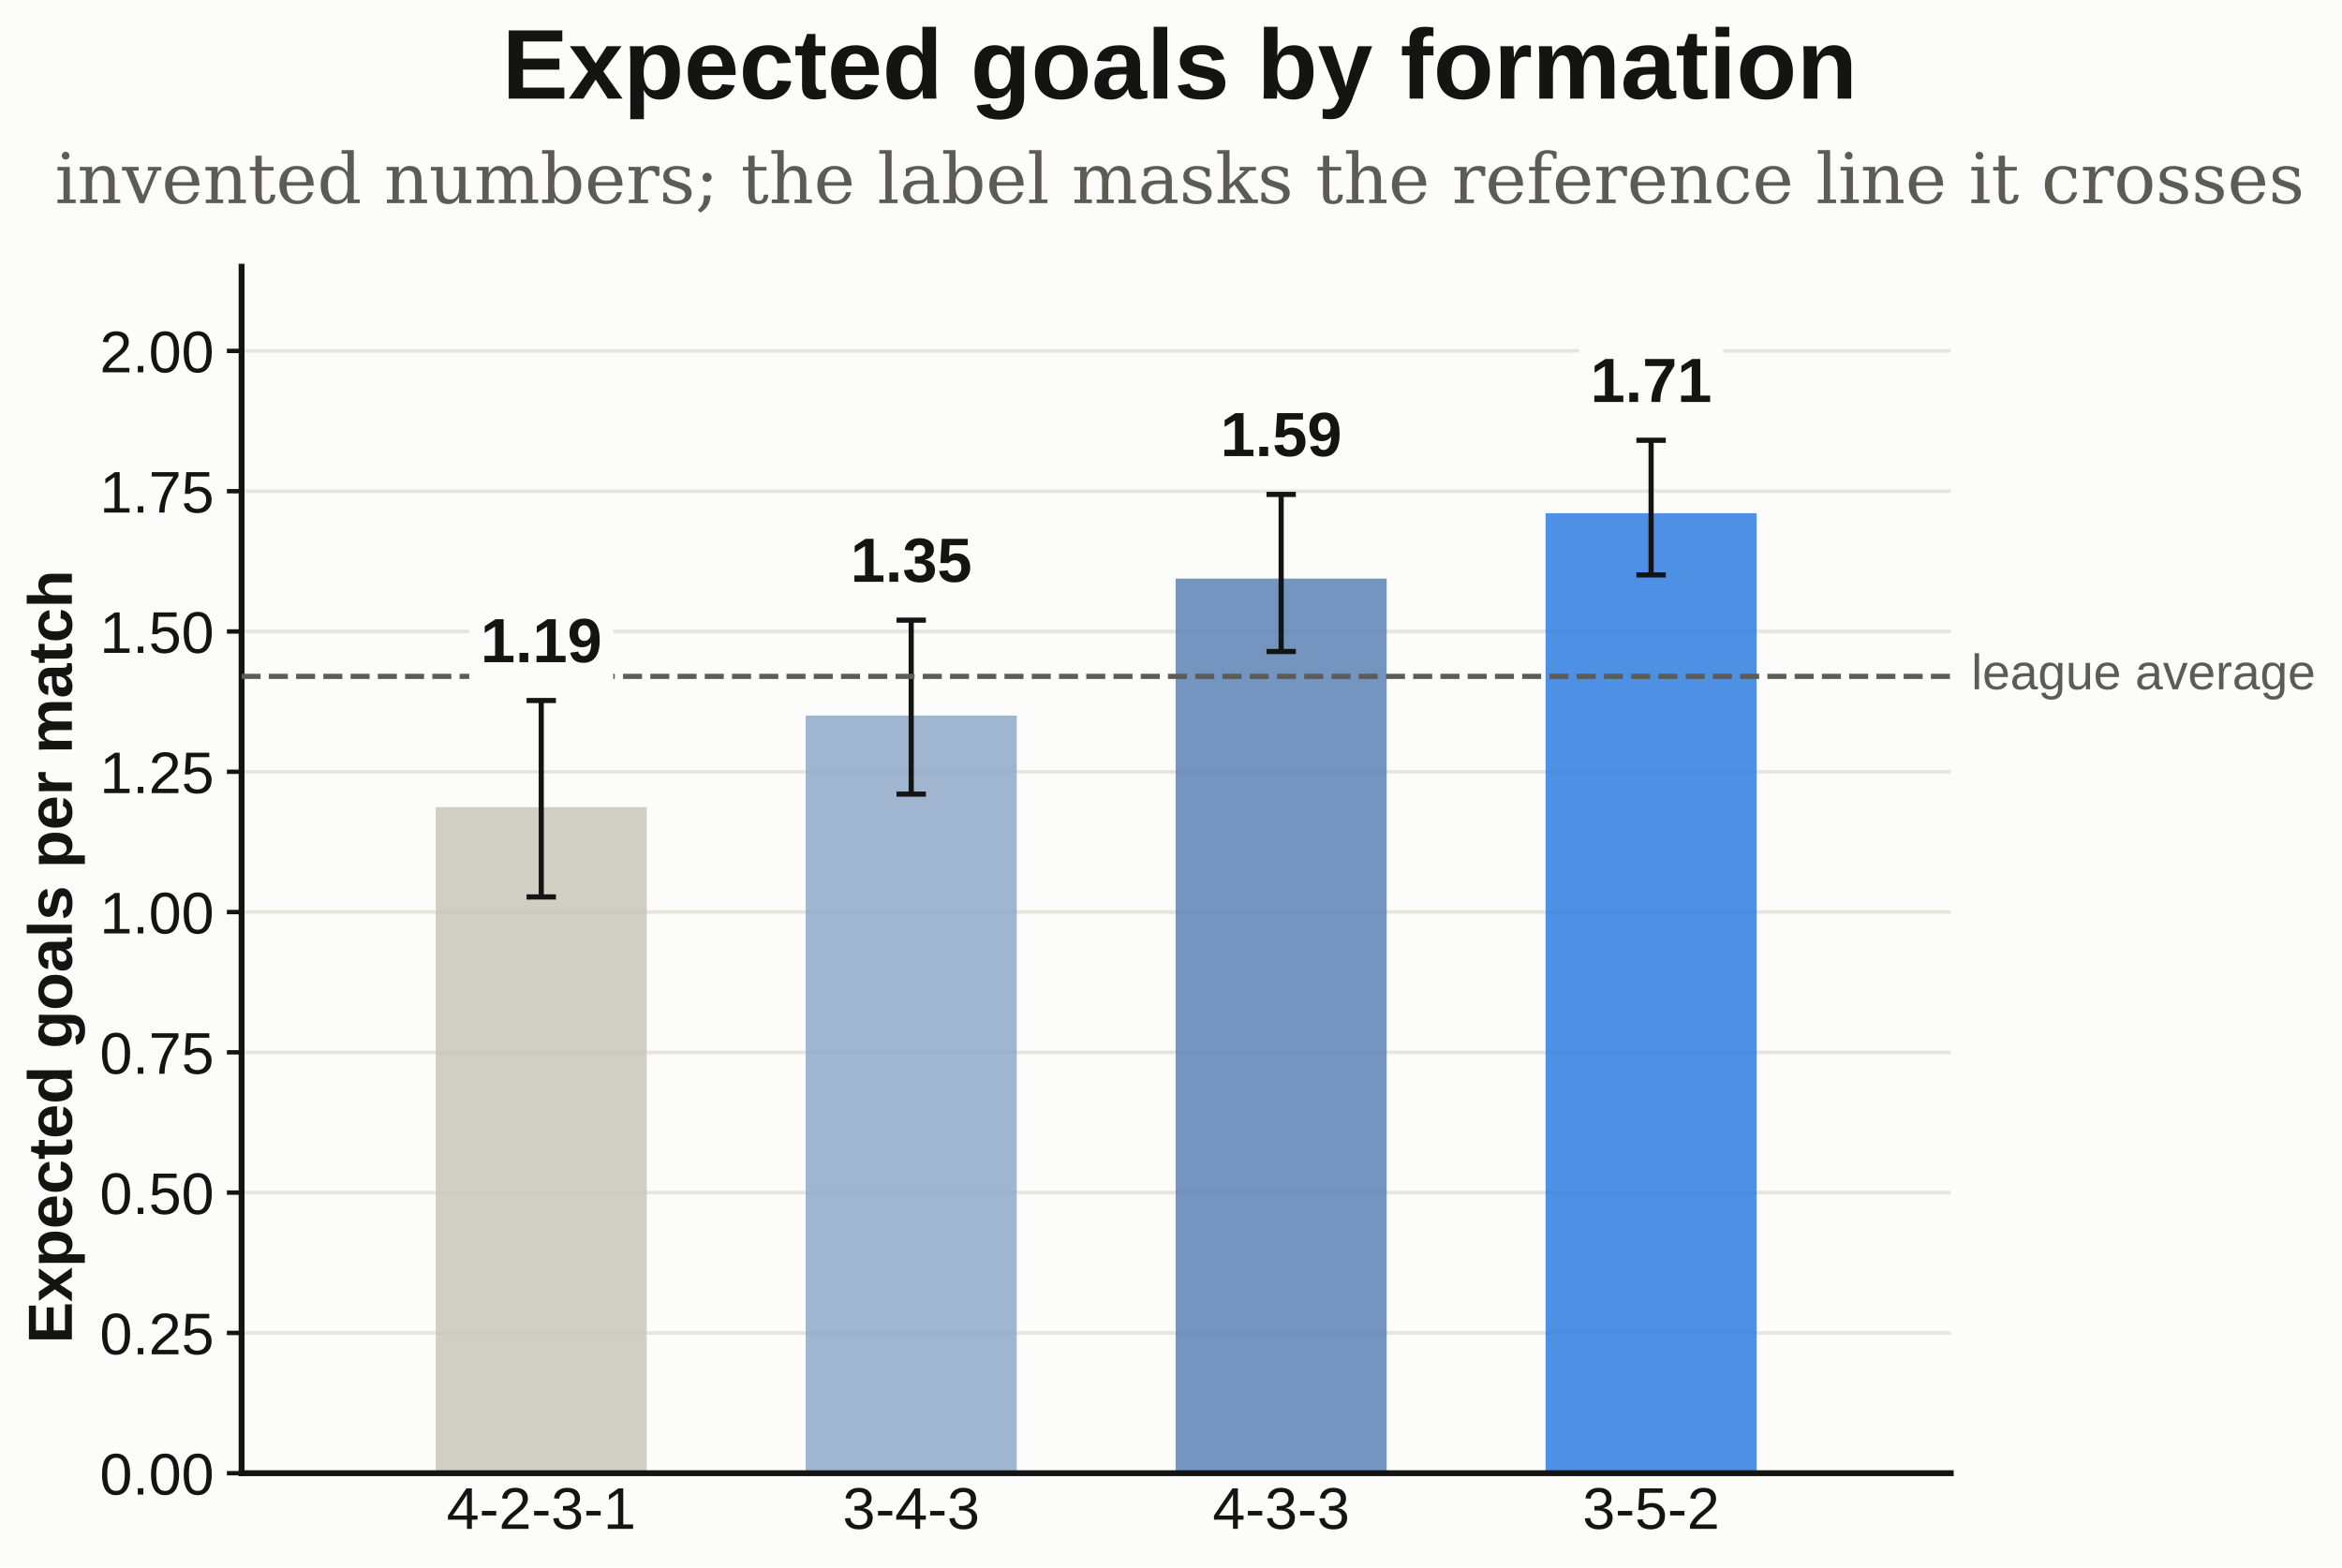
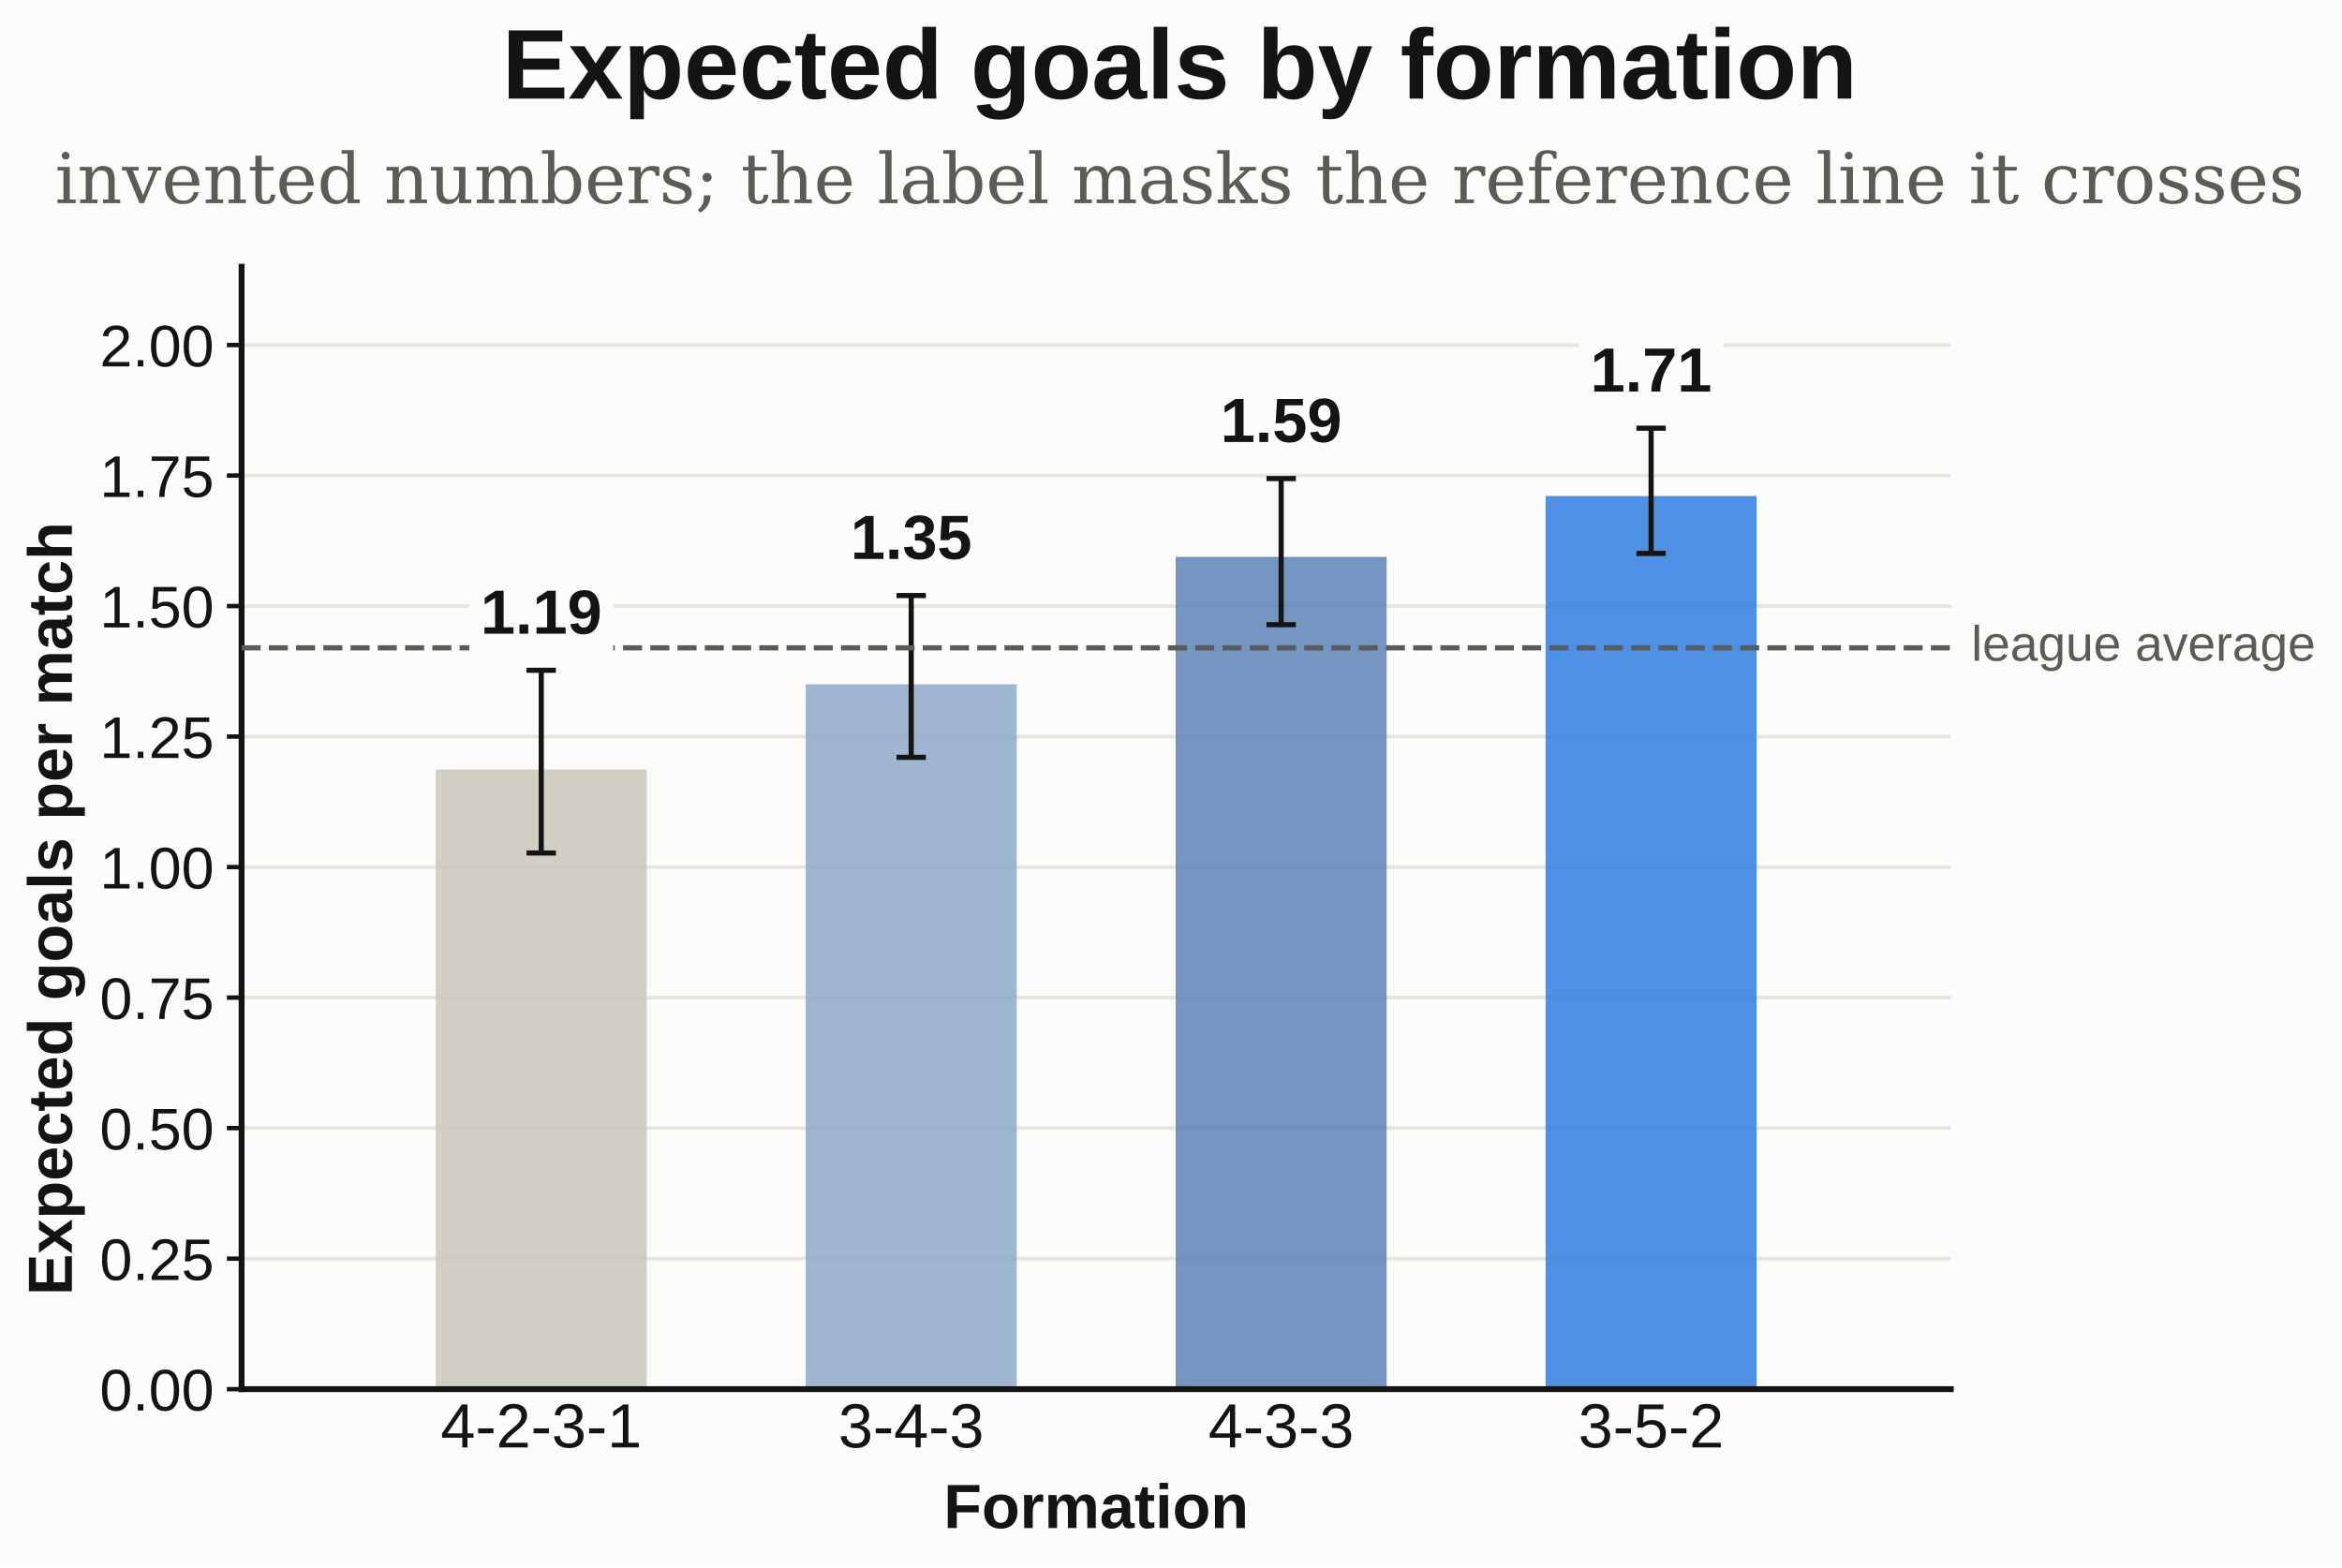
<svg xmlns="http://www.w3.org/2000/svg" xmlns:xlink="http://www.w3.org/1999/xlink" width="637.792pt" height="426.96pt" viewBox="0 0 637.792 426.96" version="1.1">
  <defs>
    <style type="text/css">*{stroke-linejoin: round; stroke-linecap: butt}</style>
  </defs>
  <g id="figure_1">
    <g id="patch_1">
      <path d="M 0 426.96  L 637.792 426.96  L 637.792 0  L 0 0  z " style="fill: #fcfcfa" />
    </g>
    <g id="axes_1">
      <g id="patch_2">
-         <path d="M 65.792 401.244  L 531.249 401.244  L 531.249 72.648  L 65.792 72.648  z " style="fill: #fcfcfa" />
+         <path d="M 65.792 378.352  L 531.249 378.352  L 531.249 72.648  L 65.792 72.648  z " style="fill: #fcfcfa" />
      </g>
      <g id="matplotlib.axis_1">
        <g id="xtick_1">
          <g id="line2d_1" />
          <g id="text_1">
-             <text style="font-size: 16px; font-family: 'Arial', 'Verdana', 'DejaVu Sans', sans-serif; text-anchor: middle; fill: #141413" x="147.398" y="416.393" transform="rotate(-0 147.3981 416.3928)">4-2-3-1</text>
+             <text style="font-size: 17px; font-family: 'Arial', 'Verdana', 'DejaVu Sans', sans-serif; text-anchor: middle; fill: #141413" x="147.398" y="394.228" transform="rotate(-0 147.3981 394.2283)">4-2-3-1</text>
          </g>
        </g>
        <g id="xtick_2">
          <g id="line2d_2" />
          <g id="text_2">
-             <text style="font-size: 16px; font-family: 'Arial', 'Verdana', 'DejaVu Sans', sans-serif; text-anchor: middle; fill: #141413" x="248.146" y="416.393" transform="rotate(-0 248.1464 416.3928)">3-4-3</text>
+             <text style="font-size: 17px; font-family: 'Arial', 'Verdana', 'DejaVu Sans', sans-serif; text-anchor: middle; fill: #141413" x="248.146" y="394.228" transform="rotate(-0 248.1464 394.2283)">3-4-3</text>
          </g>
        </g>
        <g id="xtick_3">
          <g id="line2d_3" />
          <g id="text_3">
-             <text style="font-size: 16px; font-family: 'Arial', 'Verdana', 'DejaVu Sans', sans-serif; text-anchor: middle; fill: #141413" x="348.895" y="416.393" transform="rotate(-0 348.8947 416.3928)">4-3-3</text>
+             <text style="font-size: 17px; font-family: 'Arial', 'Verdana', 'DejaVu Sans', sans-serif; text-anchor: middle; fill: #141413" x="348.895" y="394.228" transform="rotate(-0 348.8947 394.2283)">4-3-3</text>
          </g>
        </g>
        <g id="xtick_4">
          <g id="line2d_4" />
          <g id="text_4">
-             <text style="font-size: 16px; font-family: 'Arial', 'Verdana', 'DejaVu Sans', sans-serif; text-anchor: middle; fill: #141413" x="449.643" y="416.393" transform="rotate(-0 449.6429 416.3928)">3-5-2</text>
-           </g>
+             <text style="font-size: 17px; font-family: 'Arial', 'Verdana', 'DejaVu Sans', sans-serif; text-anchor: middle; fill: #141413" x="449.643" y="394.228" transform="rotate(-0 449.6429 394.2283)">3-5-2</text>
+           </g>
+         </g>
+         <g id="text_5">
+           <text style="font-weight: 700; font-size: 17px; font-family: 'Arial', 'Verdana', 'DejaVu Sans', sans-serif; text-anchor: middle; fill: #141413" x="298.521" y="416.182" transform="rotate(-0 298.5205 416.1824)">Formation</text>
        </g>
      </g>
      <g id="matplotlib.axis_2">
        <g id="ytick_1">
          <g id="line2d_5">
-             <path d="M 65.792 401.244  L 531.249 401.244  " clip-path="url(#p3dadb77d4f)" style="fill: none; stroke: #e7e5dd; stroke-linecap: square" />
+             <path d="M 65.792 378.352  L 531.249 378.352  " clip-path="url(#p079cf9a057)" style="fill: none; stroke: #e7e5dd; stroke-linecap: square" />
          </g>
          <g id="line2d_6">
            <defs>
              <path id="m5bc738e78b" d="M 0 0  L -4 0  " style="stroke: #141413; stroke-width: 1.2" />
            </defs>
            <g>
-               <use xlink:href="#m5bc738e78b" x="65.792" y="401.244" style="fill: #141413; stroke: #141413; stroke-width: 1.2" />
-             </g>
-           </g>
-           <g id="text_5">
-             <text style="font-size: 16px; font-family: 'Arial', 'Verdana', 'DejaVu Sans', sans-serif; text-anchor: end; fill: #141413" x="58.292" y="407.069" transform="rotate(-0 58.29193 407.0686)">0.00</text>
+               <use xlink:href="#m5bc738e78b" x="65.792" y="378.352" style="fill: #141413; stroke: #141413; stroke-width: 1.2" />
+             </g>
+           </g>
+           <g id="text_6">
+             <text style="font-size: 16px; font-family: 'Arial', 'Verdana', 'DejaVu Sans', sans-serif; text-anchor: end; fill: #141413" x="58.292" y="384.176" transform="rotate(-0 58.29193 384.176)">0.00</text>
          </g>
        </g>
        <g id="ytick_2">
          <g id="line2d_7">
-             <path d="M 65.792 363.035  L 531.249 363.035  " clip-path="url(#p3dadb77d4f)" style="fill: none; stroke: #e7e5dd; stroke-linecap: square" />
+             <path d="M 65.792 342.805  L 531.249 342.805  " clip-path="url(#p079cf9a057)" style="fill: none; stroke: #e7e5dd; stroke-linecap: square" />
          </g>
          <g id="line2d_8">
            <g>
-               <use xlink:href="#m5bc738e78b" x="65.792" y="363.035" style="fill: #141413; stroke: #141413; stroke-width: 1.2" />
-             </g>
-           </g>
-           <g id="text_6">
-             <text style="font-size: 16px; font-family: 'Arial', 'Verdana', 'DejaVu Sans', sans-serif; text-anchor: end; fill: #141413" x="58.292" y="368.86" transform="rotate(-0 58.29193 368.8597)">0.25</text>
+               <use xlink:href="#m5bc738e78b" x="65.792" y="342.805" style="fill: #141413; stroke: #141413; stroke-width: 1.2" />
+             </g>
+           </g>
+           <g id="text_7">
+             <text style="font-size: 16px; font-family: 'Arial', 'Verdana', 'DejaVu Sans', sans-serif; text-anchor: end; fill: #141413" x="58.292" y="348.629" transform="rotate(-0 58.29193 348.6291)">0.25</text>
          </g>
        </g>
        <g id="ytick_3">
          <g id="line2d_9">
-             <path d="M 65.792 324.827  L 531.249 324.827  " clip-path="url(#p3dadb77d4f)" style="fill: none; stroke: #e7e5dd; stroke-linecap: square" />
+             <path d="M 65.792 307.258  L 531.249 307.258  " clip-path="url(#p079cf9a057)" style="fill: none; stroke: #e7e5dd; stroke-linecap: square" />
          </g>
          <g id="line2d_10">
            <g>
-               <use xlink:href="#m5bc738e78b" x="65.792" y="324.827" style="fill: #141413; stroke: #141413; stroke-width: 1.2" />
-             </g>
-           </g>
-           <g id="text_7">
-             <text style="font-size: 16px; font-family: 'Arial', 'Verdana', 'DejaVu Sans', sans-serif; text-anchor: end; fill: #141413" x="58.292" y="330.651" transform="rotate(-0 58.29193 330.6508)">0.50</text>
+               <use xlink:href="#m5bc738e78b" x="65.792" y="307.258" style="fill: #141413; stroke: #141413; stroke-width: 1.2" />
+             </g>
+           </g>
+           <g id="text_8">
+             <text style="font-size: 16px; font-family: 'Arial', 'Verdana', 'DejaVu Sans', sans-serif; text-anchor: end; fill: #141413" x="58.292" y="313.082" transform="rotate(-0 58.29193 313.0821)">0.50</text>
          </g>
        </g>
        <g id="ytick_4">
          <g id="line2d_11">
-             <path d="M 65.792 286.618  L 531.249 286.618  " clip-path="url(#p3dadb77d4f)" style="fill: none; stroke: #e7e5dd; stroke-linecap: square" />
+             <path d="M 65.792 271.711  L 531.249 271.711  " clip-path="url(#p079cf9a057)" style="fill: none; stroke: #e7e5dd; stroke-linecap: square" />
          </g>
          <g id="line2d_12">
            <g>
-               <use xlink:href="#m5bc738e78b" x="65.792" y="286.618" style="fill: #141413; stroke: #141413; stroke-width: 1.2" />
-             </g>
-           </g>
-           <g id="text_8">
-             <text style="font-size: 16px; font-family: 'Arial', 'Verdana', 'DejaVu Sans', sans-serif; text-anchor: end; fill: #141413" x="58.292" y="292.442" transform="rotate(-0 58.29193 292.442)">0.75</text>
+               <use xlink:href="#m5bc738e78b" x="65.792" y="271.711" style="fill: #141413; stroke: #141413; stroke-width: 1.2" />
+             </g>
+           </g>
+           <g id="text_9">
+             <text style="font-size: 16px; font-family: 'Arial', 'Verdana', 'DejaVu Sans', sans-serif; text-anchor: end; fill: #141413" x="58.292" y="277.535" transform="rotate(-0 58.29193 277.5352)">0.75</text>
          </g>
        </g>
        <g id="ytick_5">
          <g id="line2d_13">
-             <path d="M 65.792 248.409  L 531.249 248.409  " clip-path="url(#p3dadb77d4f)" style="fill: none; stroke: #e7e5dd; stroke-linecap: square" />
+             <path d="M 65.792 236.164  L 531.249 236.164  " clip-path="url(#p079cf9a057)" style="fill: none; stroke: #e7e5dd; stroke-linecap: square" />
          </g>
          <g id="line2d_14">
            <g>
-               <use xlink:href="#m5bc738e78b" x="65.792" y="248.409" style="fill: #141413; stroke: #141413; stroke-width: 1.2" />
-             </g>
-           </g>
-           <g id="text_9">
-             <text style="font-size: 16px; font-family: 'Arial', 'Verdana', 'DejaVu Sans', sans-serif; text-anchor: end; fill: #141413" x="58.292" y="254.233" transform="rotate(-0 58.29193 254.2331)">1.00</text>
+               <use xlink:href="#m5bc738e78b" x="65.792" y="236.164" style="fill: #141413; stroke: #141413; stroke-width: 1.2" />
+             </g>
+           </g>
+           <g id="text_10">
+             <text style="font-size: 16px; font-family: 'Arial', 'Verdana', 'DejaVu Sans', sans-serif; text-anchor: end; fill: #141413" x="58.292" y="241.988" transform="rotate(-0 58.29193 241.9882)">1.00</text>
          </g>
        </g>
        <g id="ytick_6">
          <g id="line2d_15">
-             <path d="M 65.792 210.2  L 531.249 210.2  " clip-path="url(#p3dadb77d4f)" style="fill: none; stroke: #e7e5dd; stroke-linecap: square" />
+             <path d="M 65.792 200.617  L 531.249 200.617  " clip-path="url(#p079cf9a057)" style="fill: none; stroke: #e7e5dd; stroke-linecap: square" />
          </g>
          <g id="line2d_16">
            <g>
-               <use xlink:href="#m5bc738e78b" x="65.792" y="210.2" style="fill: #141413; stroke: #141413; stroke-width: 1.2" />
-             </g>
-           </g>
-           <g id="text_10">
-             <text style="font-size: 16px; font-family: 'Arial', 'Verdana', 'DejaVu Sans', sans-serif; text-anchor: end; fill: #141413" x="58.292" y="216.024" transform="rotate(-0 58.29193 216.0242)">1.25</text>
+               <use xlink:href="#m5bc738e78b" x="65.792" y="200.617" style="fill: #141413; stroke: #141413; stroke-width: 1.2" />
+             </g>
+           </g>
+           <g id="text_11">
+             <text style="font-size: 16px; font-family: 'Arial', 'Verdana', 'DejaVu Sans', sans-serif; text-anchor: end; fill: #141413" x="58.292" y="206.441" transform="rotate(-0 58.29193 206.4412)">1.25</text>
          </g>
        </g>
        <g id="ytick_7">
          <g id="line2d_17">
-             <path d="M 65.792 171.991  L 531.249 171.991  " clip-path="url(#p3dadb77d4f)" style="fill: none; stroke: #e7e5dd; stroke-linecap: square" />
+             <path d="M 65.792 165.07  L 531.249 165.07  " clip-path="url(#p079cf9a057)" style="fill: none; stroke: #e7e5dd; stroke-linecap: square" />
          </g>
          <g id="line2d_18">
            <g>
-               <use xlink:href="#m5bc738e78b" x="65.792" y="171.991" style="fill: #141413; stroke: #141413; stroke-width: 1.2" />
-             </g>
-           </g>
-           <g id="text_11">
-             <text style="font-size: 16px; font-family: 'Arial', 'Verdana', 'DejaVu Sans', sans-serif; text-anchor: end; fill: #141413" x="58.292" y="177.815" transform="rotate(-0 58.29193 177.8153)">1.50</text>
+               <use xlink:href="#m5bc738e78b" x="65.792" y="165.07" style="fill: #141413; stroke: #141413; stroke-width: 1.2" />
+             </g>
+           </g>
+           <g id="text_12">
+             <text style="font-size: 16px; font-family: 'Arial', 'Verdana', 'DejaVu Sans', sans-serif; text-anchor: end; fill: #141413" x="58.292" y="170.894" transform="rotate(-0 58.29193 170.8943)">1.50</text>
          </g>
        </g>
        <g id="ytick_8">
          <g id="line2d_19">
-             <path d="M 65.792 133.782  L 531.249 133.782  " clip-path="url(#p3dadb77d4f)" style="fill: none; stroke: #e7e5dd; stroke-linecap: square" />
+             <path d="M 65.792 129.523  L 531.249 129.523  " clip-path="url(#p079cf9a057)" style="fill: none; stroke: #e7e5dd; stroke-linecap: square" />
          </g>
          <g id="line2d_20">
            <g>
-               <use xlink:href="#m5bc738e78b" x="65.792" y="133.782" style="fill: #141413; stroke: #141413; stroke-width: 1.2" />
-             </g>
-           </g>
-           <g id="text_12">
-             <text style="font-size: 16px; font-family: 'Arial', 'Verdana', 'DejaVu Sans', sans-serif; text-anchor: end; fill: #141413" x="58.292" y="139.606" transform="rotate(-0 58.29193 139.6064)">1.75</text>
+               <use xlink:href="#m5bc738e78b" x="65.792" y="129.523" style="fill: #141413; stroke: #141413; stroke-width: 1.2" />
+             </g>
+           </g>
+           <g id="text_13">
+             <text style="font-size: 16px; font-family: 'Arial', 'Verdana', 'DejaVu Sans', sans-serif; text-anchor: end; fill: #141413" x="58.292" y="135.347" transform="rotate(-0 58.29193 135.3473)">1.75</text>
          </g>
        </g>
        <g id="ytick_9">
          <g id="line2d_21">
-             <path d="M 65.792 95.573  L 531.249 95.573  " clip-path="url(#p3dadb77d4f)" style="fill: none; stroke: #e7e5dd; stroke-linecap: square" />
+             <path d="M 65.792 93.976  L 531.249 93.976  " clip-path="url(#p079cf9a057)" style="fill: none; stroke: #e7e5dd; stroke-linecap: square" />
          </g>
          <g id="line2d_22">
            <g>
-               <use xlink:href="#m5bc738e78b" x="65.792" y="95.573" style="fill: #141413; stroke: #141413; stroke-width: 1.2" />
-             </g>
-           </g>
-           <g id="text_13">
-             <text style="font-size: 16px; font-family: 'Arial', 'Verdana', 'DejaVu Sans', sans-serif; text-anchor: end; fill: #141413" x="58.292" y="101.398" transform="rotate(-0 58.29193 101.3975)">2.00</text>
-           </g>
-         </g>
-         <g id="text_14">
-           <text style="font-weight: 700; font-size: 17px; font-family: 'Arial', 'Verdana', 'DejaVu Sans', sans-serif; text-anchor: middle; fill: #141413" x="19.576" y="260.578" transform="rotate(-90 19.57646 260.5784)">Expected goals per match</text>
-         </g>
-       </g>
-       <g id="text_15">
-         <text style="font-size: 13.6px; font-family: 'Arial', 'Verdana', 'DejaVu Sans', sans-serif; text-anchor: start; fill: #5c5b57" x="536.835" y="187.737" transform="rotate(-0 536.8346 187.7373)">league average</text>
+               <use xlink:href="#m5bc738e78b" x="65.792" y="93.976" style="fill: #141413; stroke: #141413; stroke-width: 1.2" />
+             </g>
+           </g>
+           <g id="text_14">
+             <text style="font-size: 16px; font-family: 'Arial', 'Verdana', 'DejaVu Sans', sans-serif; text-anchor: end; fill: #141413" x="58.292" y="99.8" transform="rotate(-0 58.29193 99.80039)">2.00</text>
+           </g>
+         </g>
+         <g id="text_15">
+           <text style="font-weight: 700; font-size: 17px; font-family: 'Arial', 'Verdana', 'DejaVu Sans', sans-serif; text-anchor: middle; fill: #141413" x="19.576" y="247.486" transform="rotate(-90 19.57646 247.4857)">Expected goals per match</text>
+         </g>
+       </g>
+       <g id="text_16">
+         <text style="font-size: 13.6px; font-family: 'Arial', 'Verdana', 'DejaVu Sans', sans-serif; text-anchor: start; fill: #5c5b57" x="536.835" y="179.965" transform="rotate(-0 536.8346 179.9645)">league average</text>
      </g>
      <g id="patch_3">
-         <path d="M 65.792 401.244  L 65.792 72.648  " style="fill: none; stroke: #141413; stroke-width: 1.6; stroke-linejoin: miter; stroke-linecap: square" />
+         <path d="M 65.792 378.352  L 65.792 72.648  " style="fill: none; stroke: #141413; stroke-width: 1.6; stroke-linejoin: miter; stroke-linecap: square" />
      </g>
      <g id="patch_4">
-         <path d="M 118.665 401.244  L 176.131 401.244  L 176.131 219.835  L 118.665 219.835  z " clip-path="url(#p3dadb77d4f)" style="fill: #c9c6bb; opacity: 0.85" />
+         <path d="M 118.665 378.352  L 176.131 378.352  L 176.131 209.581  L 118.665 209.581  z " clip-path="url(#p079cf9a057)" style="fill: #c9c6bb; opacity: 0.85" />
      </g>
      <g id="patch_5">
-         <path d="M 219.413 401.244  L 276.88 401.244  L 276.88 194.885  L 219.413 194.885  z " clip-path="url(#p3dadb77d4f)" style="fill: #8fa9c9; opacity: 0.85" />
+         <path d="M 219.413 378.352  L 276.88 378.352  L 276.88 186.369  L 219.413 186.369  z " clip-path="url(#p079cf9a057)" style="fill: #8fa9c9; opacity: 0.85" />
      </g>
      <g id="patch_6">
-         <path d="M 320.161 401.244  L 377.628 401.244  L 377.628 157.584  L 320.161 157.584  z " clip-path="url(#p3dadb77d4f)" style="fill: #5c82b5; opacity: 0.85" />
+         <path d="M 320.161 378.352  L 377.628 378.352  L 377.628 151.667  L 320.161 151.667  z " clip-path="url(#p079cf9a057)" style="fill: #5c82b5; opacity: 0.85" />
      </g>
      <g id="patch_7">
-         <path d="M 420.91 401.244  L 478.376 401.244  L 478.376 139.781  L 420.91 139.781  z " clip-path="url(#p3dadb77d4f)" style="fill: #2e7ce0; opacity: 0.85" />
+         <path d="M 420.91 378.352  L 478.376 378.352  L 478.376 135.104  L 420.91 135.104  z " clip-path="url(#p079cf9a057)" style="fill: #2e7ce0; opacity: 0.85" />
      </g>
      <g id="LineCollection_1">
-         <path d="M 147.398 244.289  L 147.398 190.797  " clip-path="url(#p3dadb77d4f)" style="fill: none; stroke: #141413; stroke-width: 1.4" />
-         <path d="M 248.146 216.282  L 248.146 168.903  " clip-path="url(#p3dadb77d4f)" style="fill: none; stroke: #141413; stroke-width: 1.4" />
-         <path d="M 348.895 177.453  L 348.895 134.659  " clip-path="url(#p3dadb77d4f)" style="fill: none; stroke: #141413; stroke-width: 1.4" />
-         <path d="M 449.643 156.593  L 449.643 119.912  " clip-path="url(#p3dadb77d4f)" style="fill: none; stroke: #141413; stroke-width: 1.4" />
+         <path d="M 147.398 232.331  L 147.398 182.566  " clip-path="url(#p079cf9a057)" style="fill: none; stroke: #141413; stroke-width: 1.4" />
+         <path d="M 248.146 206.275  L 248.146 162.197  " clip-path="url(#p079cf9a057)" style="fill: none; stroke: #141413; stroke-width: 1.4" />
+         <path d="M 348.895 170.151  L 348.895 130.339  " clip-path="url(#p079cf9a057)" style="fill: none; stroke: #141413; stroke-width: 1.4" />
+         <path d="M 449.643 150.745  L 449.643 116.62  " clip-path="url(#p079cf9a057)" style="fill: none; stroke: #141413; stroke-width: 1.4" />
      </g>
      <g id="line2d_23">
        <defs>
          <path id="mf9352b0ec6" d="M 4 0  L -4 -0  " style="stroke: #141413; stroke-width: 1.4" />
        </defs>
-         <g clip-path="url(#p3dadb77d4f)">
-           <use xlink:href="#mf9352b0ec6" x="147.398" y="244.289" style="fill: #1f77b4; stroke: #141413; stroke-width: 1.4" />
-           <use xlink:href="#mf9352b0ec6" x="248.146" y="216.282" style="fill: #1f77b4; stroke: #141413; stroke-width: 1.4" />
-           <use xlink:href="#mf9352b0ec6" x="348.895" y="177.453" style="fill: #1f77b4; stroke: #141413; stroke-width: 1.4" />
-           <use xlink:href="#mf9352b0ec6" x="449.643" y="156.593" style="fill: #1f77b4; stroke: #141413; stroke-width: 1.4" />
+         <g clip-path="url(#p079cf9a057)">
+           <use xlink:href="#mf9352b0ec6" x="147.398" y="232.331" style="fill: #1f77b4; stroke: #141413; stroke-width: 1.4" />
+           <use xlink:href="#mf9352b0ec6" x="248.146" y="206.275" style="fill: #1f77b4; stroke: #141413; stroke-width: 1.4" />
+           <use xlink:href="#mf9352b0ec6" x="348.895" y="170.151" style="fill: #1f77b4; stroke: #141413; stroke-width: 1.4" />
+           <use xlink:href="#mf9352b0ec6" x="449.643" y="150.745" style="fill: #1f77b4; stroke: #141413; stroke-width: 1.4" />
        </g>
      </g>
      <g id="line2d_24">
-         <g clip-path="url(#p3dadb77d4f)">
-           <use xlink:href="#mf9352b0ec6" x="147.398" y="190.797" style="fill: #1f77b4; stroke: #141413; stroke-width: 1.4" />
-           <use xlink:href="#mf9352b0ec6" x="248.146" y="168.903" style="fill: #1f77b4; stroke: #141413; stroke-width: 1.4" />
-           <use xlink:href="#mf9352b0ec6" x="348.895" y="134.659" style="fill: #1f77b4; stroke: #141413; stroke-width: 1.4" />
-           <use xlink:href="#mf9352b0ec6" x="449.643" y="119.912" style="fill: #1f77b4; stroke: #141413; stroke-width: 1.4" />
+         <g clip-path="url(#p079cf9a057)">
+           <use xlink:href="#mf9352b0ec6" x="147.398" y="182.566" style="fill: #1f77b4; stroke: #141413; stroke-width: 1.4" />
+           <use xlink:href="#mf9352b0ec6" x="248.146" y="162.197" style="fill: #1f77b4; stroke: #141413; stroke-width: 1.4" />
+           <use xlink:href="#mf9352b0ec6" x="348.895" y="130.339" style="fill: #1f77b4; stroke: #141413; stroke-width: 1.4" />
+           <use xlink:href="#mf9352b0ec6" x="449.643" y="116.62" style="fill: #1f77b4; stroke: #141413; stroke-width: 1.4" />
        </g>
      </g>
      <g id="patch_8">
-         <path d="M 65.792 401.244  L 531.249 401.244  " style="fill: none; stroke: #141413; stroke-width: 1.6; stroke-linejoin: miter; stroke-linecap: square" />
+         <path d="M 65.792 378.352  L 531.249 378.352  " style="fill: none; stroke: #141413; stroke-width: 1.6; stroke-linejoin: miter; stroke-linecap: square" />
      </g>
      <g id="line2d_25">
-         <path d="M 65.792 184.218  L 531.249 184.218  " clip-path="url(#p3dadb77d4f)" style="fill: none; stroke-dasharray: 5.18,2.24; stroke-dashoffset: 0; stroke: #5c5b57; stroke-width: 1.4" />
-       </g>
-       <g id="text_16">
+         <path d="M 65.792 176.445  L 531.249 176.445  " clip-path="url(#p079cf9a057)" style="fill: none; stroke-dasharray: 5.18,2.24; stroke-dashoffset: 0; stroke: #5c5b57; stroke-width: 1.4" />
+       </g>
+       <g id="text_17">
        <g id="patch_9">
-           <path d="M 127.796 186.992  L 167 186.992  L 167 164.918  L 127.796 164.918  z " style="fill: #fcfcfa" />
-         </g>
-         <text style="font-weight: 700; font-size: 17px; font-family: 'Arial', 'Verdana', 'DejaVu Sans', sans-serif; text-anchor: middle; fill: #141413" x="147.398" y="180.355" transform="rotate(-0 147.3981 180.3546)">1.19</text>
-       </g>
-       <g id="text_17">
+           <path d="M 127.796 179.239  L 167 179.239  L 167 157.165  L 127.796 157.165  z " style="fill: #fcfcfa" />
+         </g>
+         <text style="font-weight: 700; font-size: 17px; font-family: 'Arial', 'Verdana', 'DejaVu Sans', sans-serif; text-anchor: middle; fill: #141413" x="147.398" y="172.602" transform="rotate(-0 147.3981 172.6016)">1.19</text>
+       </g>
+       <g id="text_18">
        <g id="patch_10">
-           <path d="M 228.545 165.099  L 267.748 165.099  L 267.748 143.024  L 228.545 143.024  z " style="fill: #fcfcfa" />
-         </g>
-         <text style="font-weight: 700; font-size: 17px; font-family: 'Arial', 'Verdana', 'DejaVu Sans', sans-serif; text-anchor: middle; fill: #141413" x="248.146" y="158.461" transform="rotate(-0 248.1464 158.4609)">1.35</text>
-       </g>
-       <g id="text_18">
+           <path d="M 228.545 158.871  L 267.748 158.871  L 267.748 136.797  L 228.545 136.797  z " style="fill: #fcfcfa" />
+         </g>
+         <text style="font-weight: 700; font-size: 17px; font-family: 'Arial', 'Verdana', 'DejaVu Sans', sans-serif; text-anchor: middle; fill: #141413" x="248.146" y="152.233" transform="rotate(-0 248.1464 152.2332)">1.35</text>
+       </g>
+       <g id="text_19">
        <g id="patch_11">
-           <path d="M 329.293 130.854  L 368.496 130.854  L 368.496 108.78  L 329.293 108.78  z " style="fill: #fcfcfa" />
-         </g>
-         <text style="font-weight: 700; font-size: 17px; font-family: 'Arial', 'Verdana', 'DejaVu Sans', sans-serif; text-anchor: middle; fill: #141413" x="348.895" y="124.217" transform="rotate(-0 348.8947 124.2166)">1.59</text>
-       </g>
-       <g id="text_19">
+           <path d="M 329.293 127.012  L 368.496 127.012  L 368.496 104.938  L 329.293 104.938  z " style="fill: #fcfcfa" />
+         </g>
+         <text style="font-weight: 700; font-size: 17px; font-family: 'Arial', 'Verdana', 'DejaVu Sans', sans-serif; text-anchor: middle; fill: #141413" x="348.895" y="120.375" transform="rotate(-0 348.8947 120.3747)">1.59</text>
+       </g>
+       <g id="text_20">
        <g id="patch_12">
-           <path d="M 430.041 116.108  L 469.245 116.108  L 469.245 94.034  L 430.041 94.034  z " style="fill: #fcfcfa" />
-         </g>
-         <text style="font-weight: 700; font-size: 17px; font-family: 'Arial', 'Verdana', 'DejaVu Sans', sans-serif; text-anchor: middle; fill: #141413" x="449.643" y="109.47" transform="rotate(-0 449.6429 109.4702)">1.71</text>
-       </g>
-     </g>
-     <g id="text_20">
+           <path d="M 430.041 113.293  L 469.245 113.293  L 469.245 91.219  L 430.041 91.219  z " style="fill: #fcfcfa" />
+         </g>
+         <text style="font-weight: 700; font-size: 17px; font-family: 'Arial', 'Verdana', 'DejaVu Sans', sans-serif; text-anchor: middle; fill: #141413" x="449.643" y="106.656" transform="rotate(-0 449.6429 106.6556)">1.71</text>
+       </g>
+     </g>
+     <g id="text_21">
      <text style="font-weight: 700; font-size: 27px; font-family: 'Arial', 'Verdana', 'DejaVu Sans', sans-serif; text-anchor: middle; fill: #141413" x="321.275" y="26.857" transform="rotate(-0 321.2755 26.85674)">Expected goals by formation</text>
    </g>
-     <g id="text_21">
+     <g id="text_22">
      <text style="font-size: 19px; font-family: 'Georgia', 'DejaVu Serif', serif; text-anchor: middle; fill: #5c5b57" x="321.275" y="55.322" transform="rotate(-0 321.2755 55.32172)">invented numbers; the label masks the reference line it crosses</text>
    </g>
  </g>
  <defs>
-     <clipPath id="p3dadb77d4f">
-       <rect x="65.792" y="72.648" width="465.457" height="328.596" />
+     <clipPath id="p079cf9a057">
+       <rect x="65.792" y="72.648" width="465.457" height="305.704" />
    </clipPath>
  </defs>
</svg>
